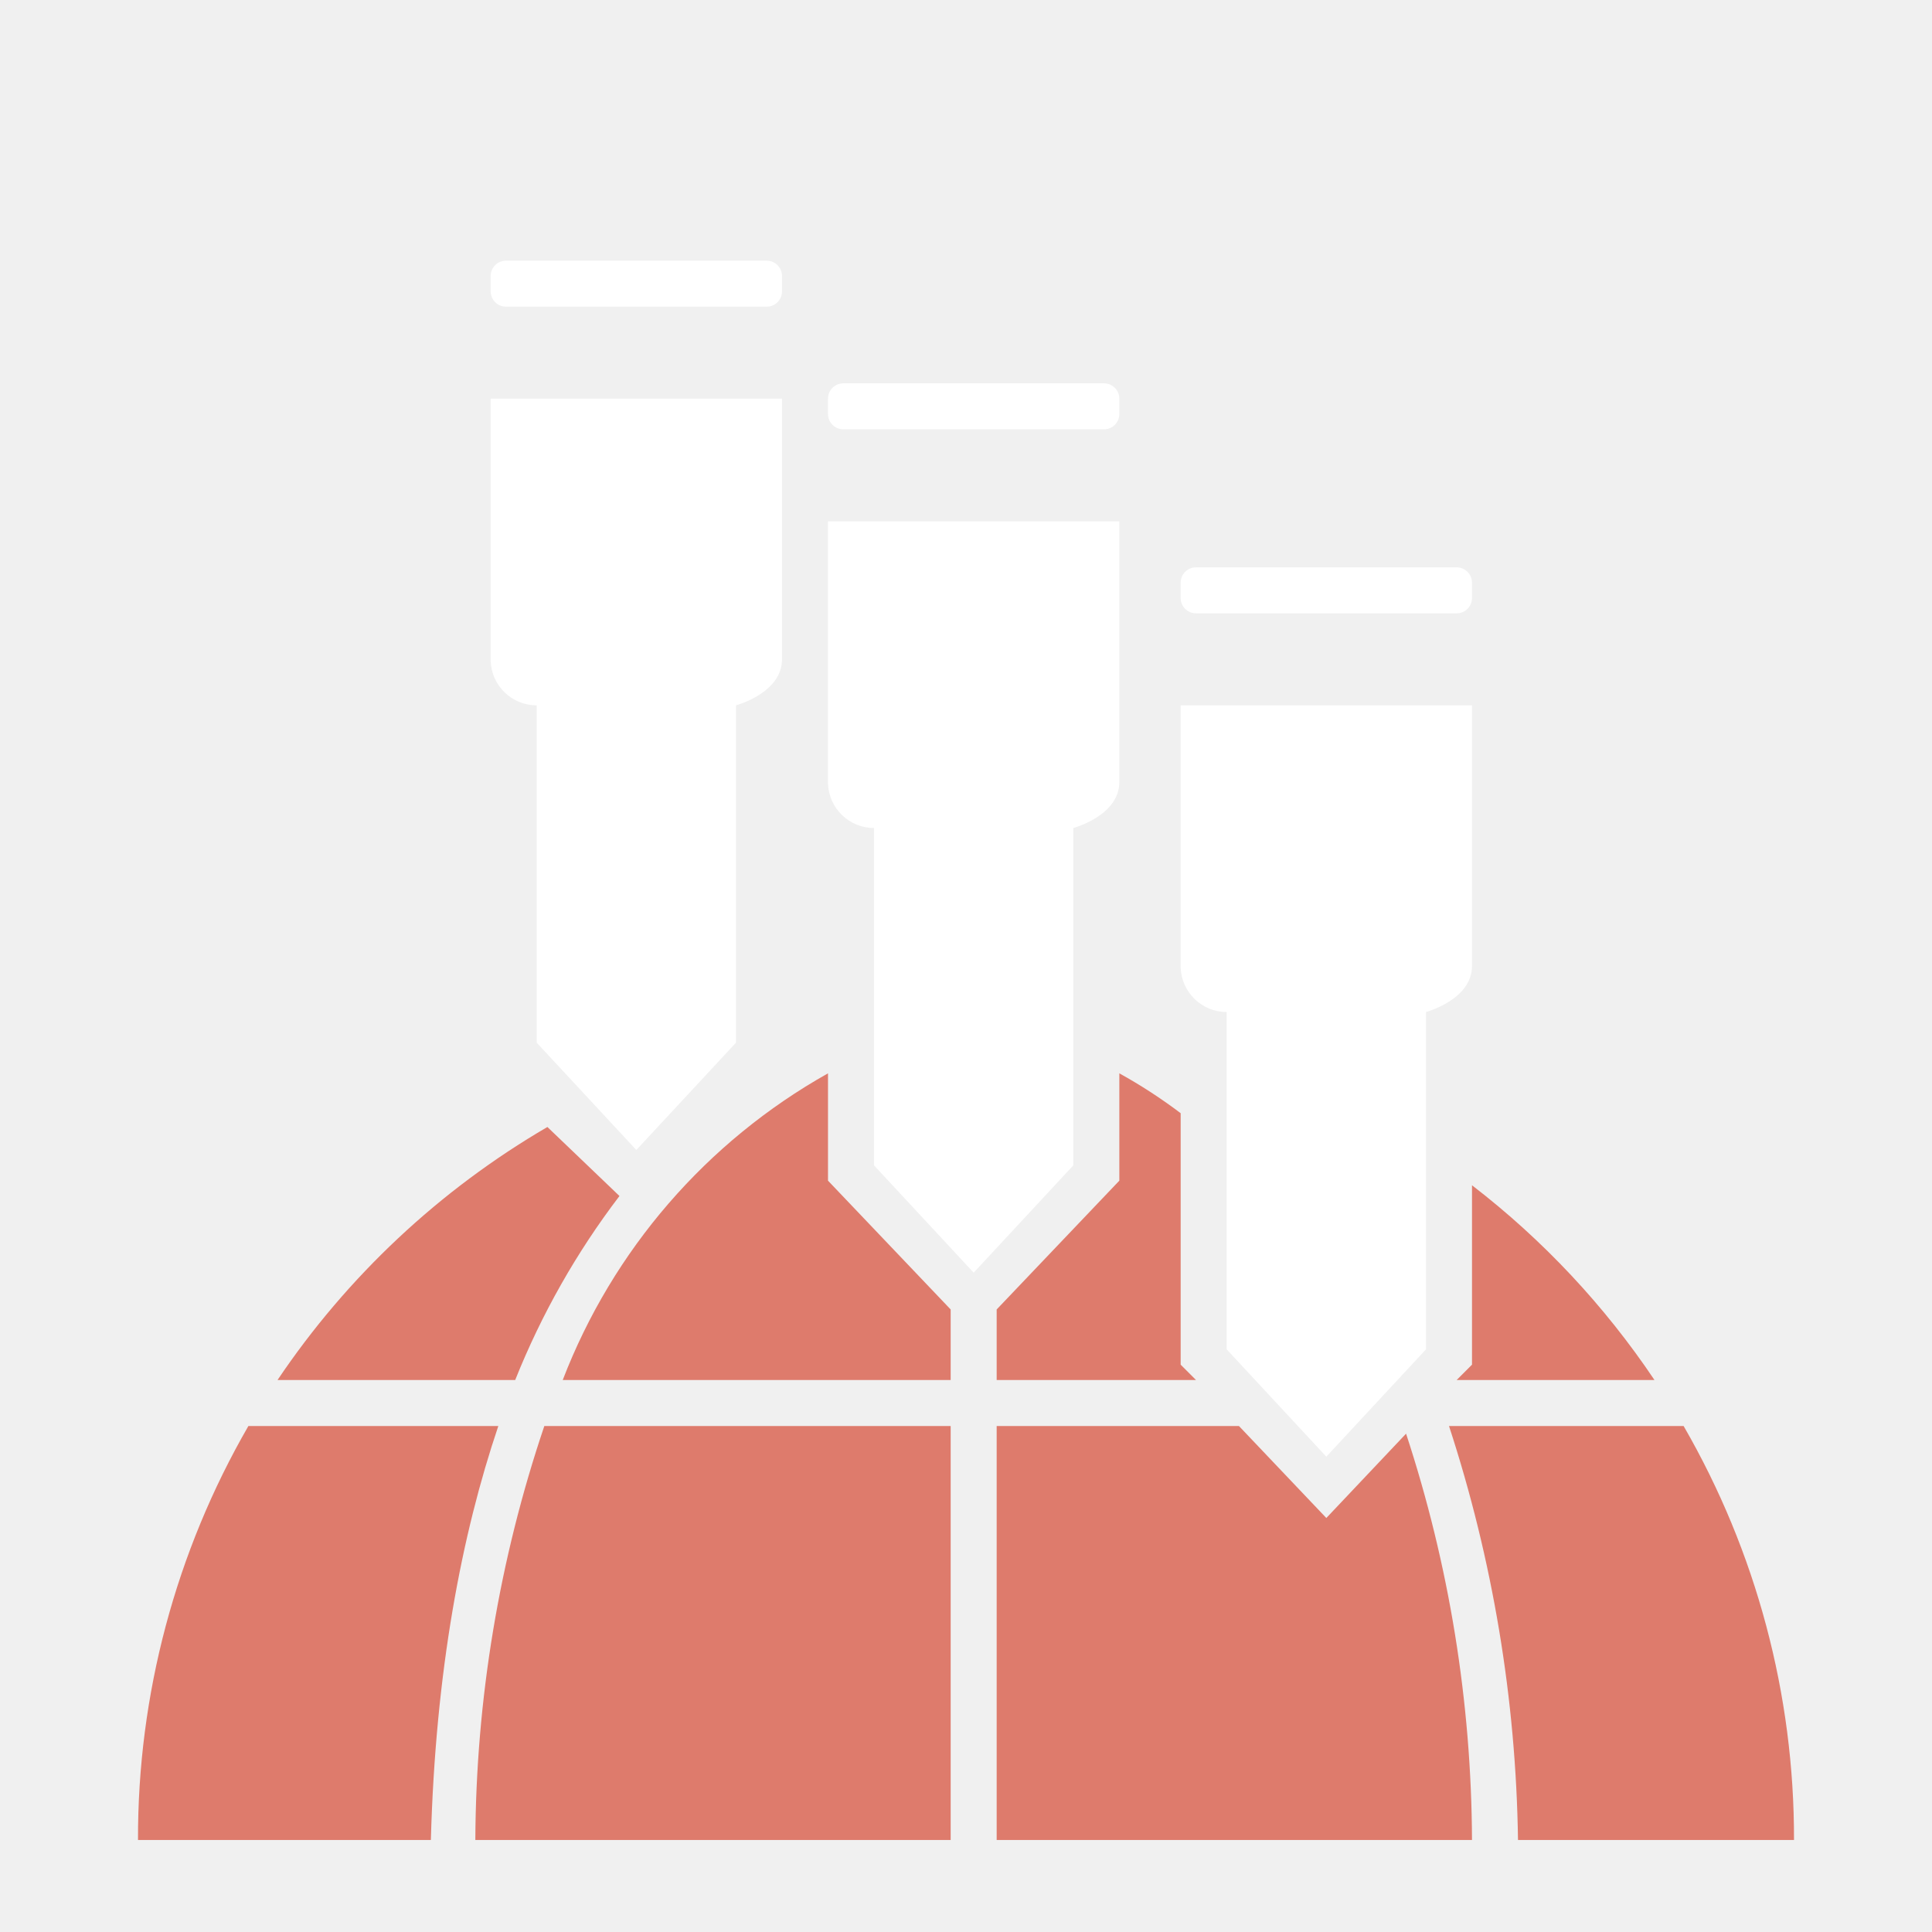
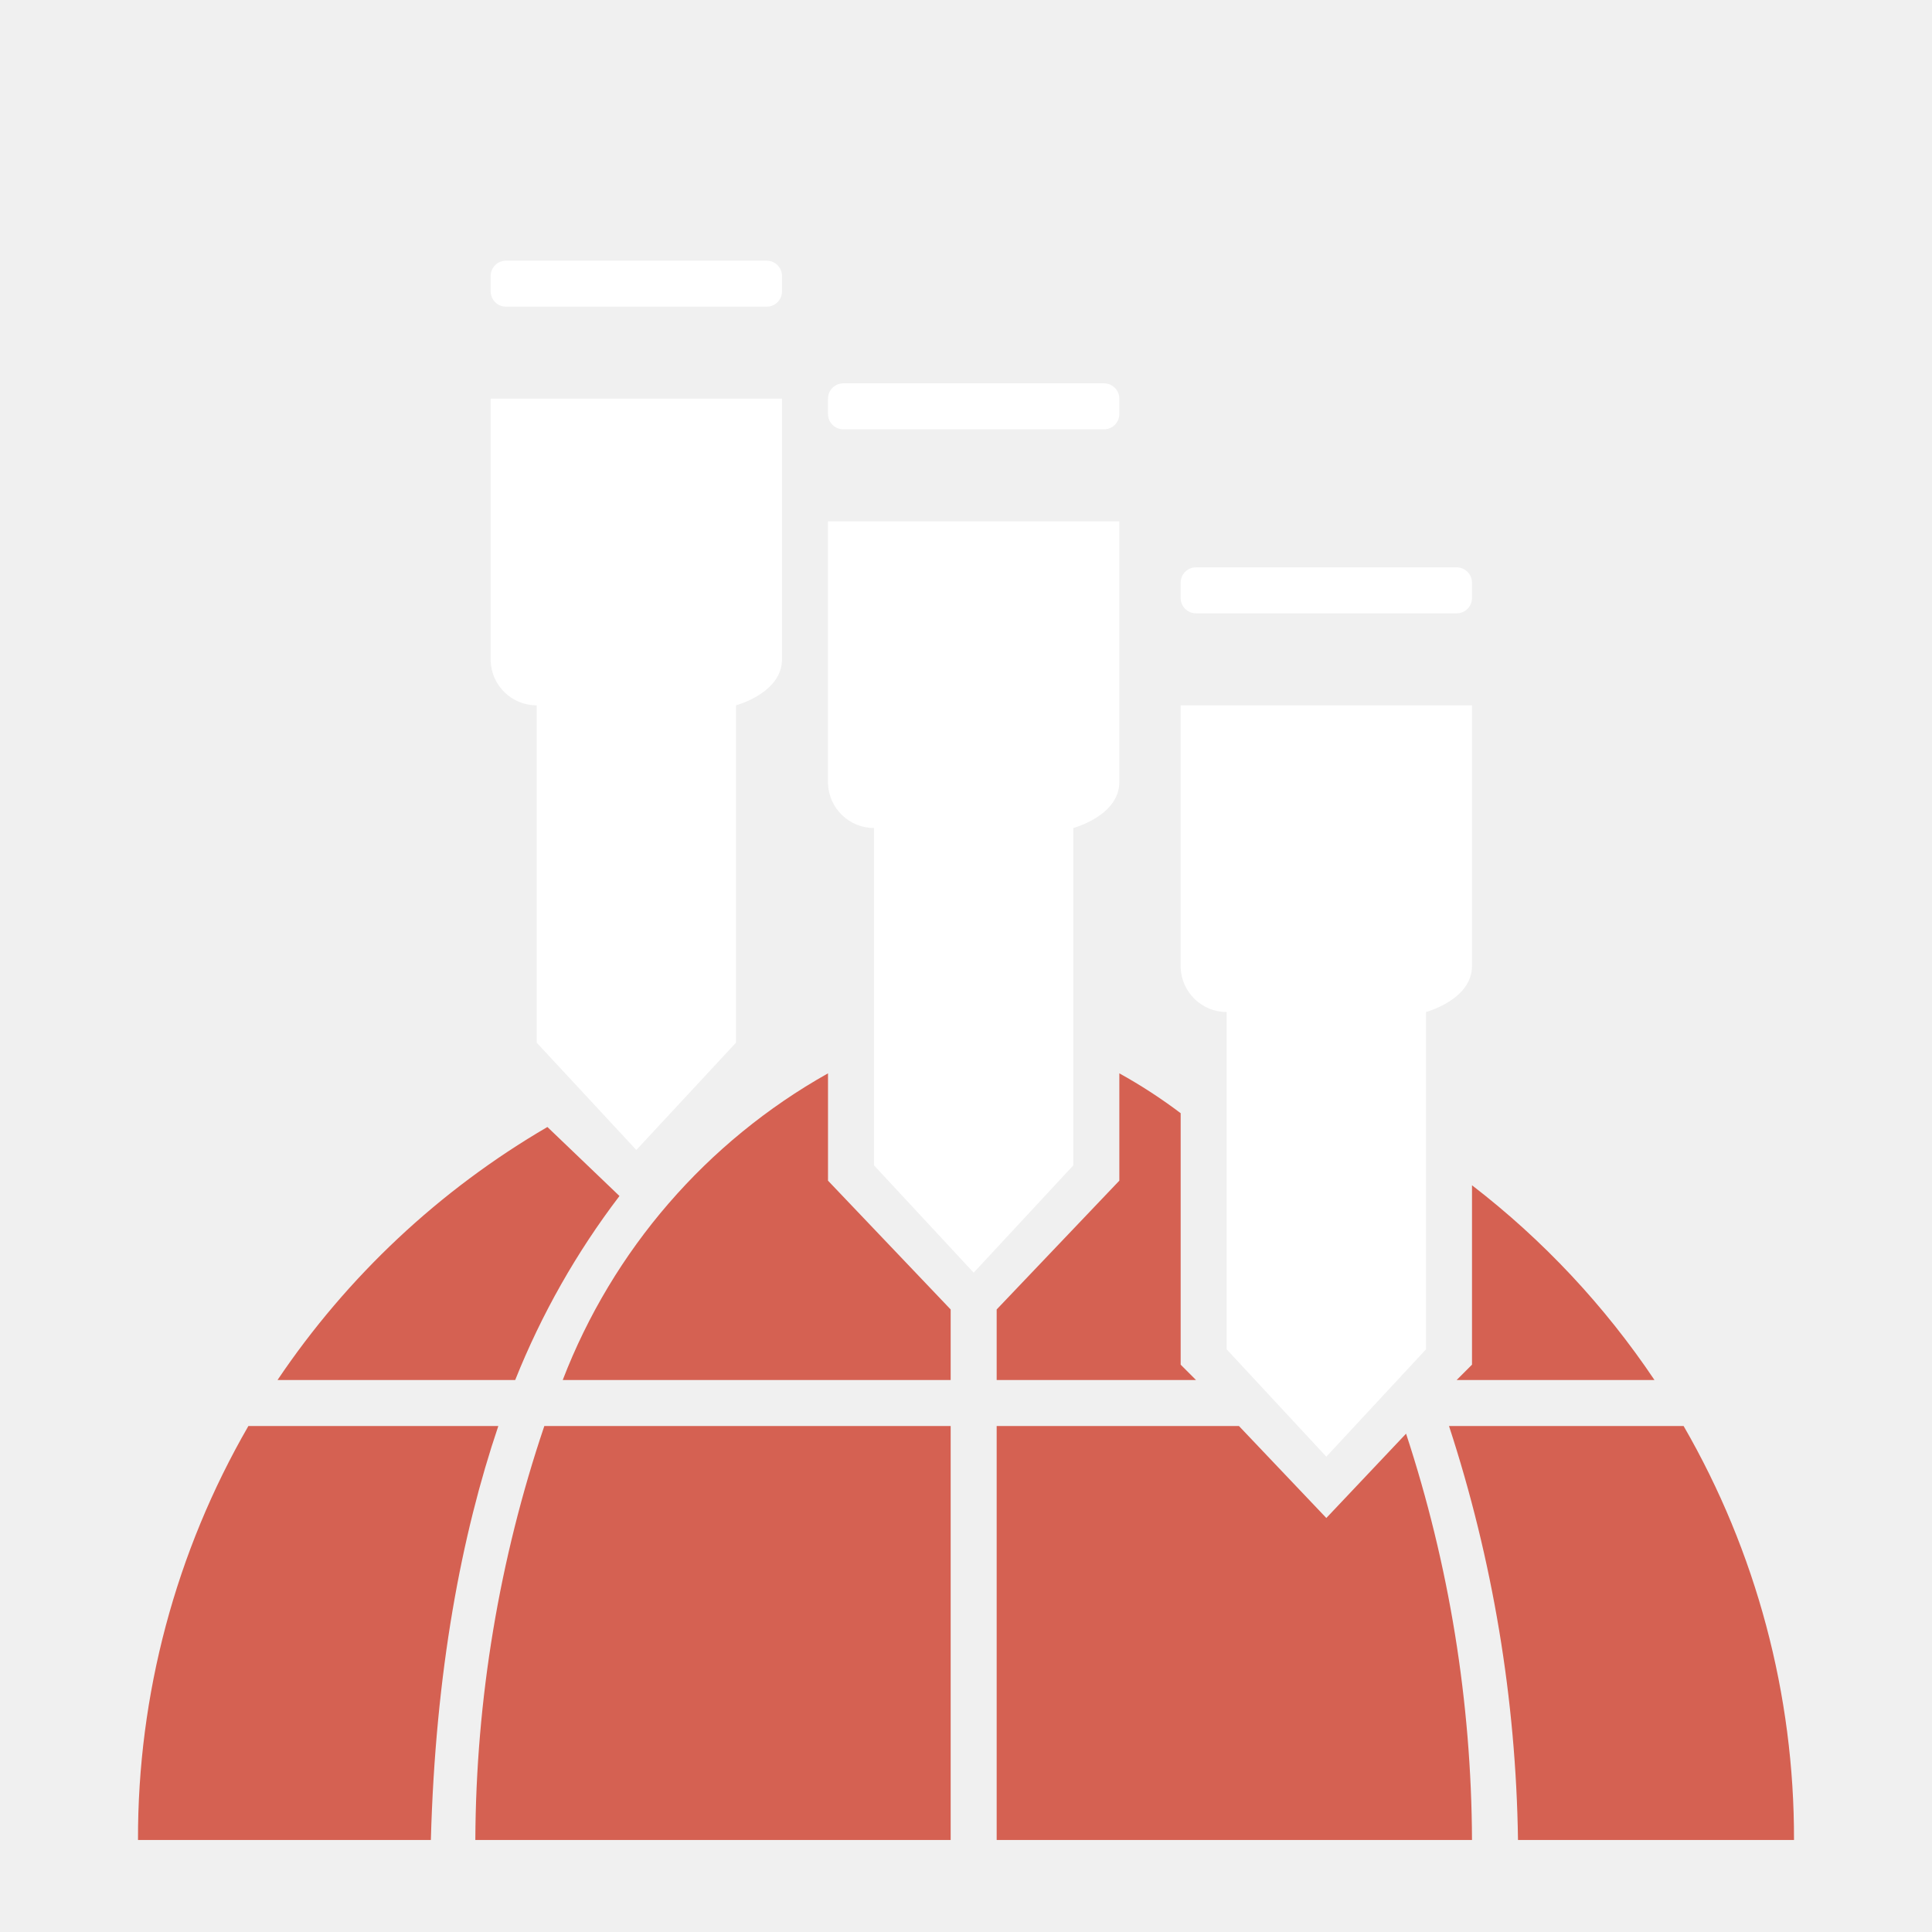
<svg xmlns="http://www.w3.org/2000/svg" width="126px" height="126px" viewBox="0 0 126 126" fill="#fff">
-   <path fill="#de7b6c" d="M99 120a91 91 0 0 0-4.5-27h15.3a53.7 53.7 0 0 1 7.2 27H99Zm-3-31V77.3A54 54 0 0 1 107.9 90H95ZM77 72.6V89l1 1H65v-4.6l8-8.4v-7a33.6 33.6 0 0 1 4 2.6ZM35.5 93H62v27H31a85.5 85.5 0 0 1 4.5-27ZM54 70v7l8 8.4V90H36.7A39 39 0 0 1 54 70ZM18.1 90a54 54 0 0 1 17.6-16.5l4.7 4.5a51 51 0 0 0-6.8 12H18.1Zm10 30H9a53.7 53.7 0 0 1 7.2-27h16.3c-2.4 7.1-4.1 16-4.4 27Zm36.9 0V93h15.8l5.7 6 5.2-5.5A86 86 0 0 1 96 120H65Z" />
+   <path fill="#D56152" d="M99 120a91 91 0 0 0-4.5-27h15.3a53.7 53.7 0 0 1 7.2 27H99Zm-3-31V77.3A54 54 0 0 1 107.9 90H95ZM77 72.6V89l1 1H65v-4.6l8-8.4v-7a33.6 33.6 0 0 1 4 2.6ZM35.5 93H62v27H31a85.5 85.5 0 0 1 4.5-27ZM54 70v7l8 8.4V90H36.7A39 39 0 0 1 54 70ZM18.1 90a54 54 0 0 1 17.6-16.5l4.7 4.5a51 51 0 0 0-6.8 12H18.1Zm10 30H9a53.7 53.7 0 0 1 7.2-27h16.3c-2.4 7.1-4.1 16-4.4 27Zm36.9 0V93h15.8l5.7 6 5.2-5.5A86 86 0 0 1 96 120H65Z" />
  <path d="m35 68 6.5 7 6.5-7V46s3-.8 3-3V26H32v17.1a3 3 0 0 0 3 2.9v22ZM33 17a1 1 0 0 0-1 1v1a1 1 0 0 0 1 1h17a1 1 0 0 0 1-1v-1a1 1 0 0 0-1-1H33Z" />
  <path d="m57 76 6.5 7 6.5-7V54s3-.8 3-3V34H54v17.1a3 3 0 0 0 3 2.9v22Z" />
  <path d="M55 25a1 1 0 0 0-1 1v1a1 1 0 0 0 1 1h17a1 1 0 0 0 1-1v-1a1 1 0 0 0-1-1H55Z" />
  <path d="m80 88 6.5 7 6.5-7V66s3-.8 3-3V46H77v17.1a3 3 0 0 0 3 2.9v22Z" />
  <path d="M78 37a1 1 0 0 0-1 1v1a1 1 0 0 0 1 1h17a1 1 0 0 0 1-1v-1a1 1 0 0 0-1-1H78Z" />
</svg>
